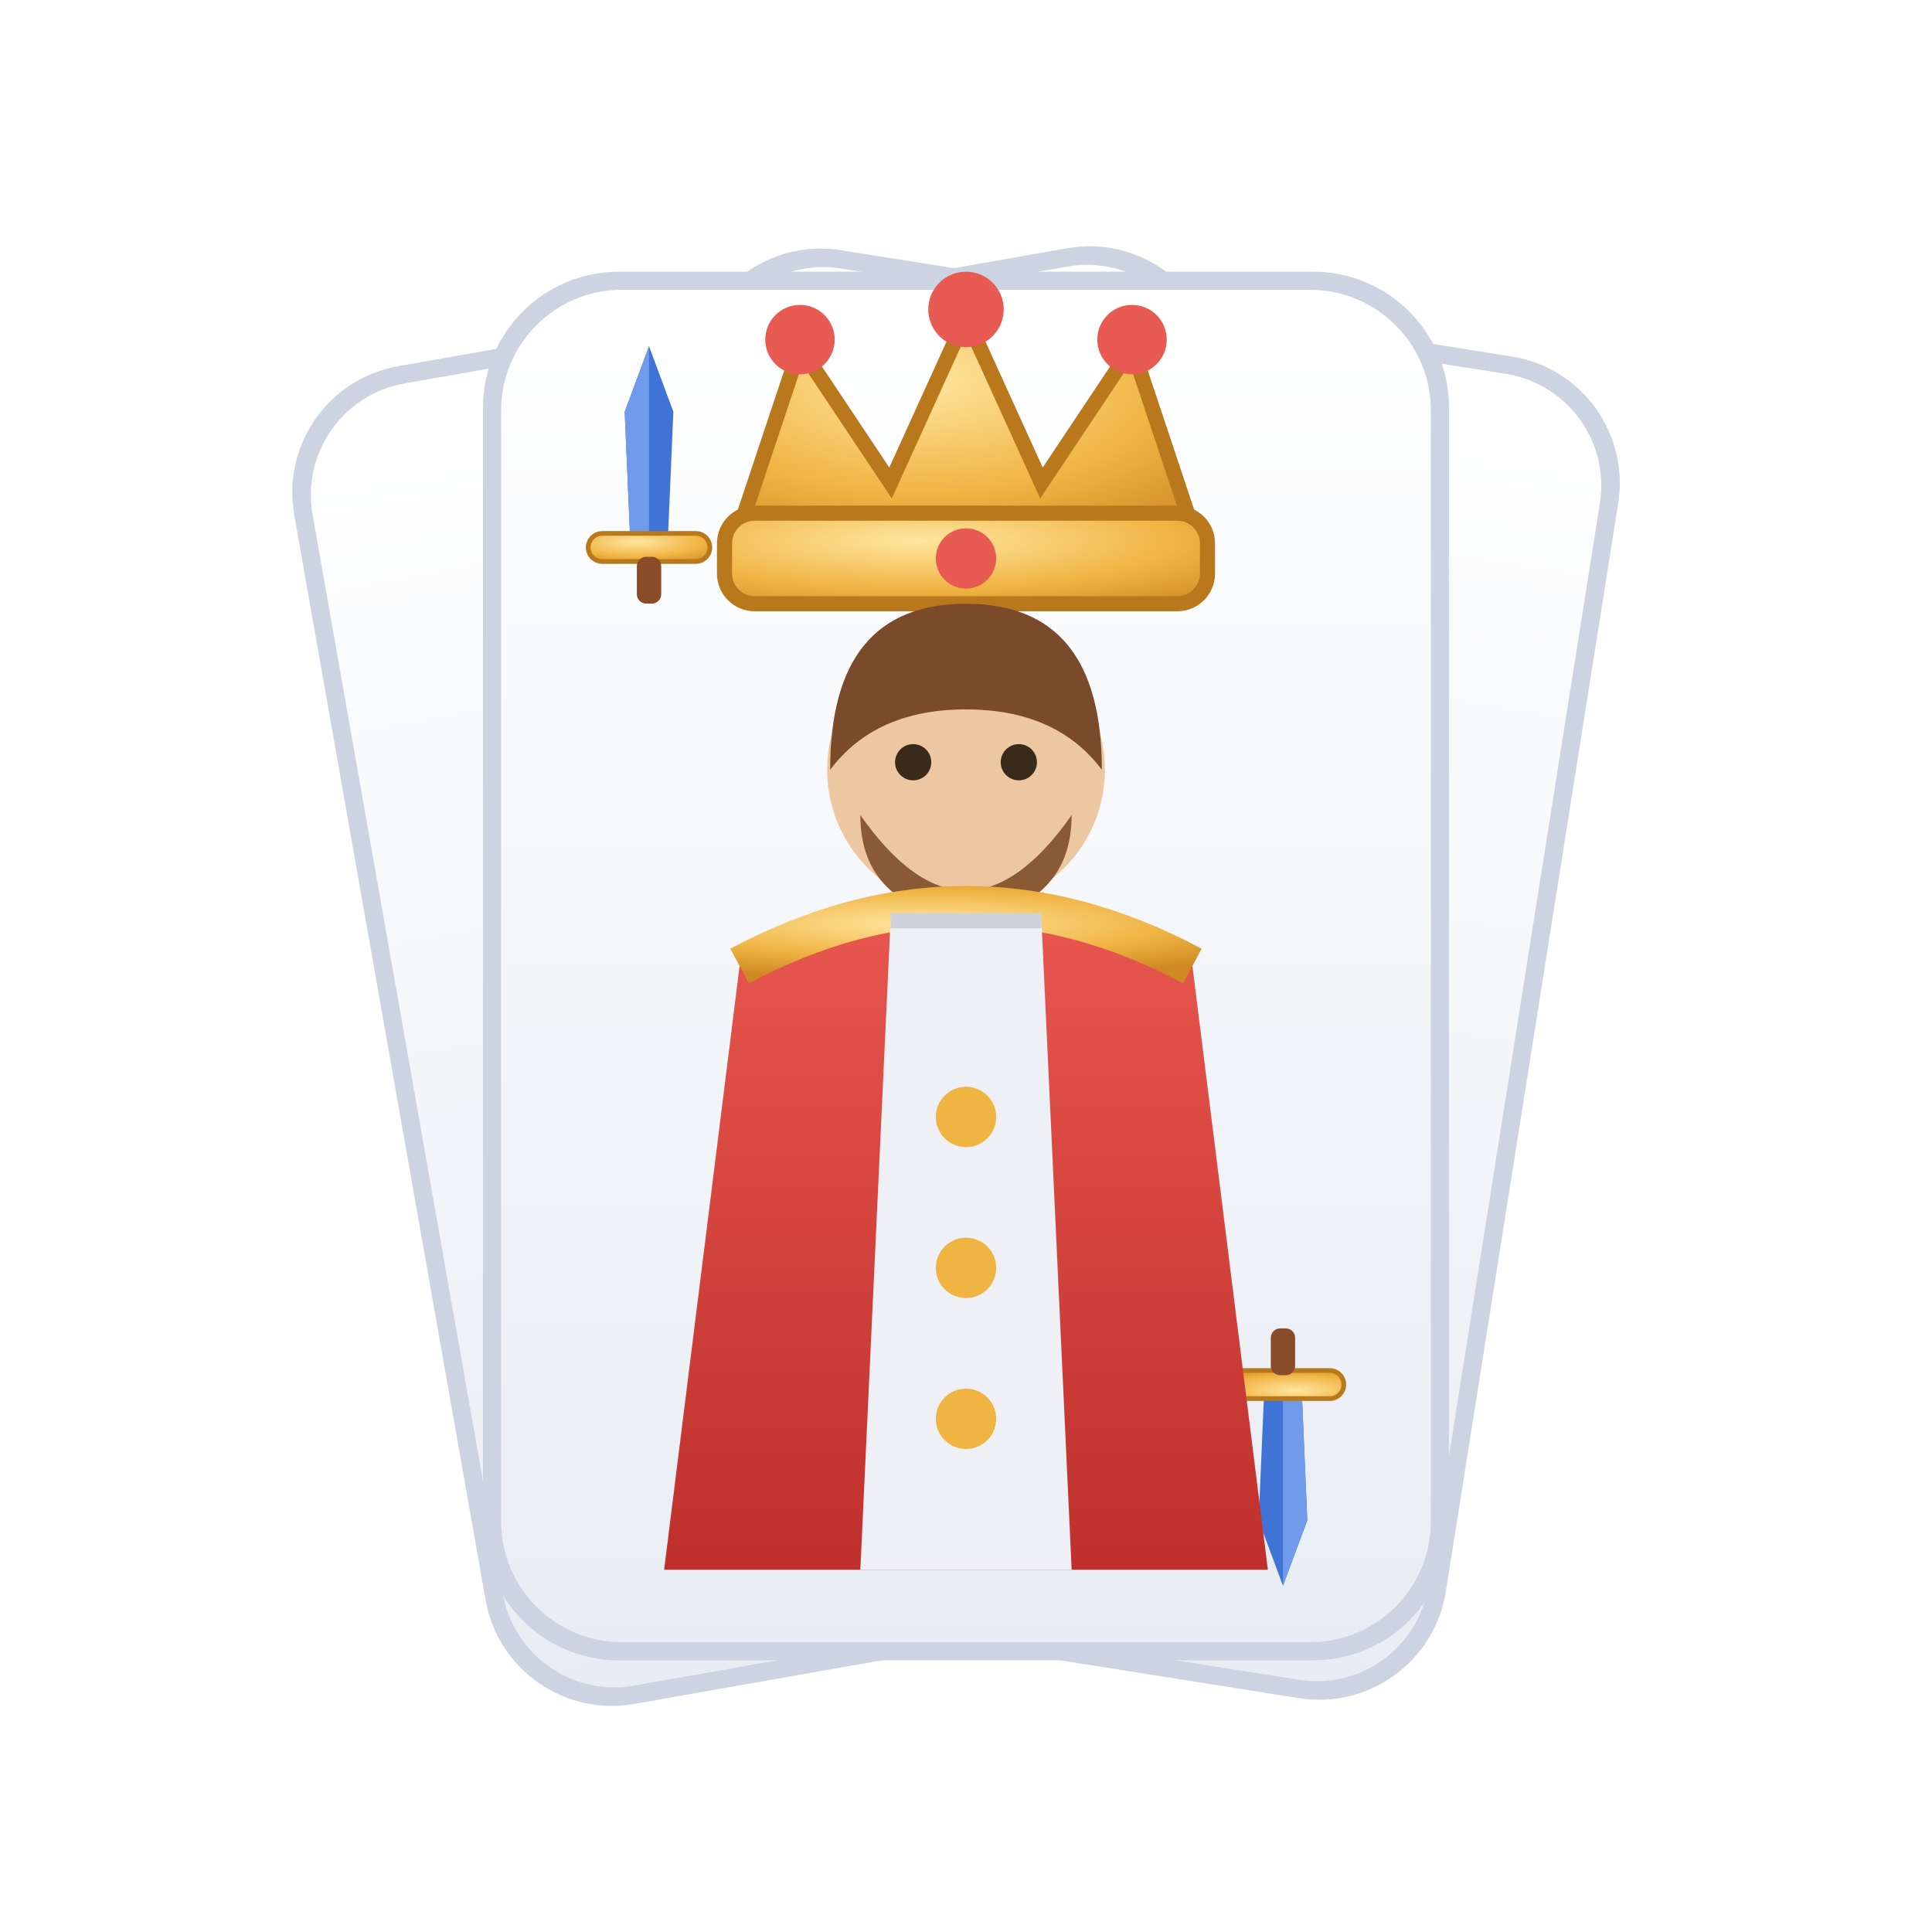
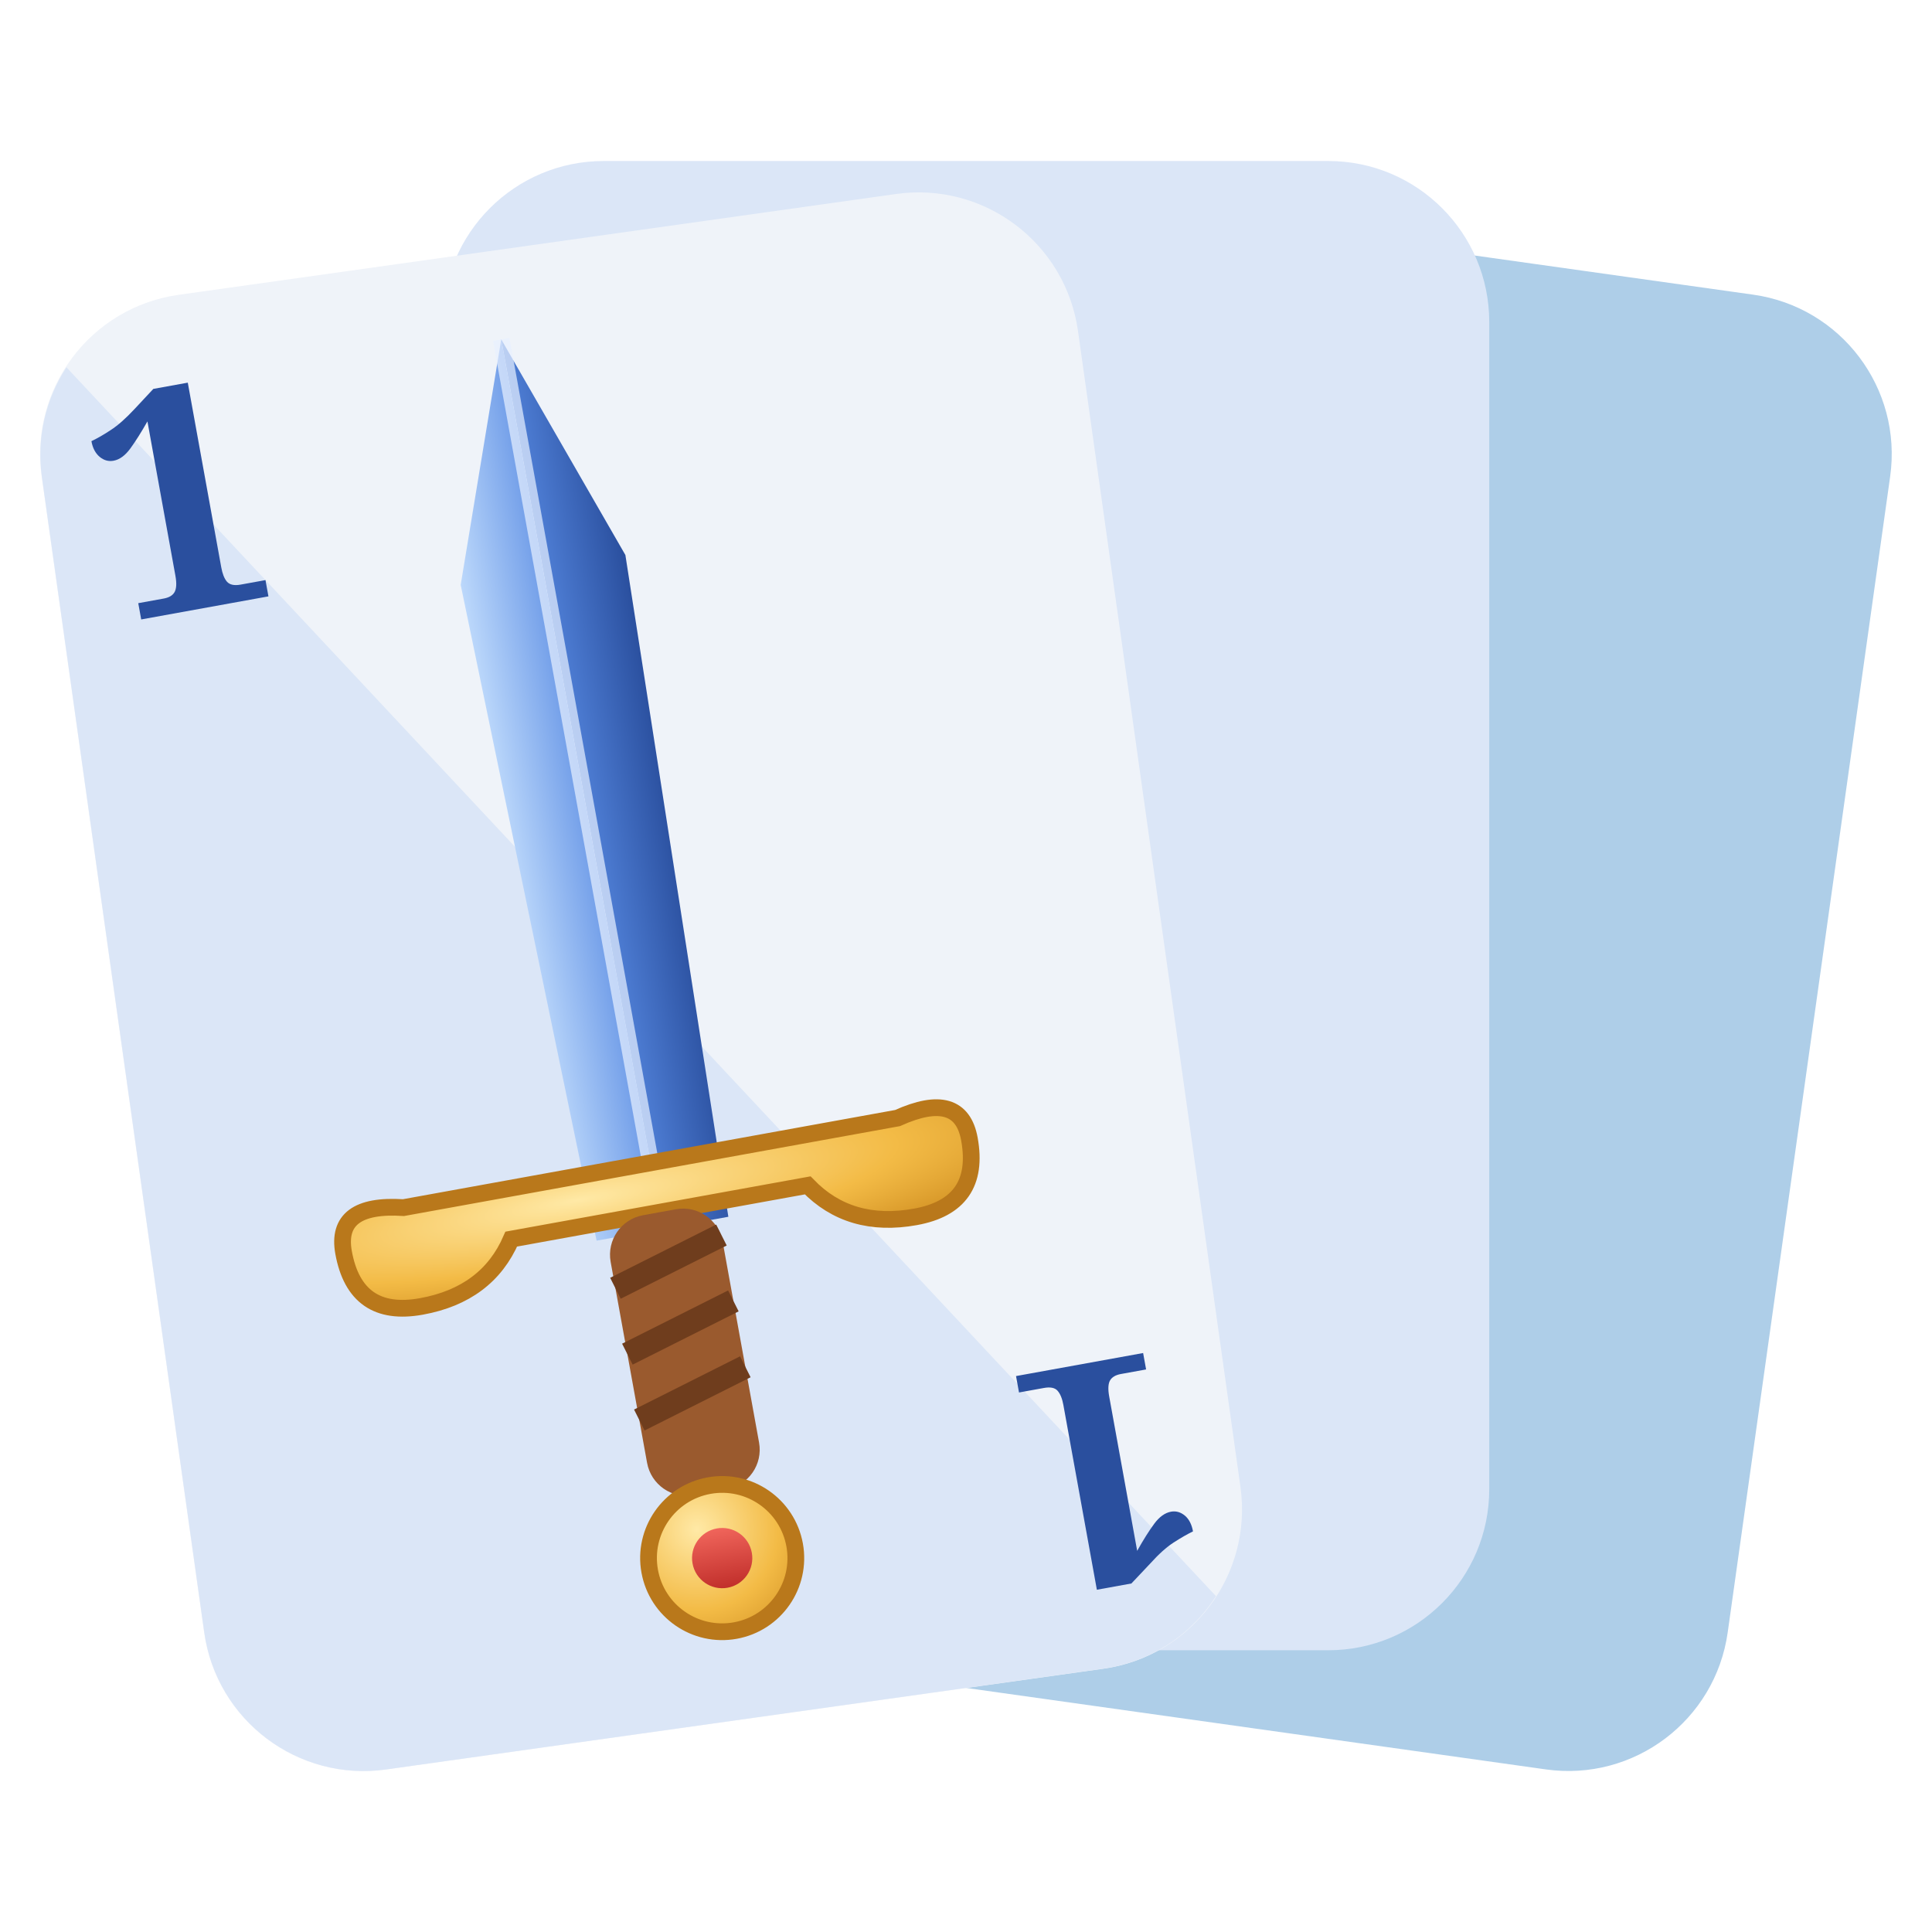
- <svg xmlns="http://www.w3.org/2000/svg" width="128" height="128" viewBox="0 0 128 128">
-   <defs>
-     <linearGradient id="face" x1="0" y1="0" x2="0" y2="1">
-       <stop offset="0" stop-color="#ffffff" />
-       <stop offset="1" stop-color="#e8edf4" />
+ <svg xmlns="http://www.w3.org/2000/svg" xmlns:xlink="http://www.w3.org/1999/xlink" viewBox="0 0 48 48" id="card-game" version="1.1" xml:space="preserve">
+   <defs id="defs9">
+     <linearGradient id="steelR" x1="0" y1="-11.563" x2="16.432" y2="-11.563" gradientTransform="scale(0.3042903,3.286335)" gradientUnits="userSpaceOnUse">
+       <stop offset="0" stop-color="#4f7fd6" id="stop5" />
+       <stop offset="1" stop-color="#2a4f9e" id="stop6" />
    </linearGradient>
-     <radialGradient id="gold" cx="0.4" cy="0.3" r="0.9">
-       <stop offset="0" stop-color="#ffe6a0" />
-       <stop offset="0.6" stop-color="#f0b443" />
-       <stop offset="1" stop-color="#cf8a23" />
+     <linearGradient id="steelL" x1="-16.432" y1="-11.563" x2="0" y2="-11.563" gradientTransform="scale(0.3042903,3.286335)" gradientUnits="userSpaceOnUse">
+       <stop offset="0" stop-color="#bcd8fb" id="stop3" />
+       <stop offset="1" stop-color="#6f9ce8" id="stop4" />
+     </linearGradient>
+     <radialGradient xlink:href="#gold" id="radialGradient24" cx="-2.019" cy="31.118" r="15.139" gradientTransform="scale(2.318529,0.4313079)" fx="-2.019" fy="31.118" gradientUnits="userSpaceOnUse" />
+     <radialGradient id="gold" cx="0.38" cy="0.3" r="0.9">
+       <stop offset="0" stop-color="#ffe9a6" id="stop7" />
+       <stop offset="0.55" stop-color="#f3bb46" id="stop8" />
+       <stop offset="1" stop-color="#cd8a1d" id="stop9" />
    </radialGradient>
-     <linearGradient id="robe" x1="0" y1="0" x2="0" y2="1">
-       <stop offset="0" stop-color="#e8584f" />
-       <stop offset="1" stop-color="#bf2f2b" />
+     <radialGradient xlink:href="#gold" id="radialGradient25" cx="-1.176" cy="34.04" r="8.82" fx="-1.176" fy="34.04" gradientUnits="userSpaceOnUse" />
+     <radialGradient id="radialGradient10" cx="0.38" cy="0.3" r="0.9">
+       <stop offset="0" stop-color="#ffe9a6" id="stop1" />
+       <stop offset="0.55" stop-color="#f3bb46" id="stop2" />
+       <stop offset="1" stop-color="#cd8a1d" id="stop10" />
+     </radialGradient>
+     <linearGradient id="red" x1="-1.8" y1="34.2" x2="-1.8" y2="37.8" gradientUnits="userSpaceOnUse">
+       <stop offset="0" stop-color="#f0655b" id="stop11" />
+       <stop offset="1" stop-color="#c12f2b" id="stop12" />
    </linearGradient>
-     <g id="espada">
-       <path d="M0 -13 L2.6 -6 L2 8 L-2 8 L-2.6 -6 Z" fill="#3f74d6" />
-       <path d="M0 -13 L0 8 L-2 8 L-2.6 -6 Z" fill="#6f9bea" />
-       <rect x="-6.5" y="7" width="13" height="3" rx="1.5" fill="url(#gold)" stroke="#b9781b" stroke-width="0.5" />
-       <rect x="-1.3" y="9.5" width="2.6" height="5" rx="1" fill="#8a4b28" />
+     <linearGradient id="steelL-7" x1="-16.432" y1="-11.563" x2="0" y2="-11.563" gradientTransform="scale(0.3042903,3.286335)" gradientUnits="userSpaceOnUse">
+       <stop offset="0" stop-color="#bcd8fb" id="stop1-0" />
+       <stop offset="1" stop-color="#6f9ce8" id="stop2-9" />
+     </linearGradient>
+     <linearGradient id="steelR-3" x1="0" y1="-11.563" x2="16.432" y2="-11.563" gradientTransform="scale(0.3042903,3.286335)" gradientUnits="userSpaceOnUse">
+       <stop offset="0" stop-color="#4f7fd6" id="stop3-6" />
+       <stop offset="1" stop-color="#2a4f9e" id="stop4-0" />
+     </linearGradient>
+     <radialGradient id="gold-6" cx="0.38" cy="0.3" r="0.9">
+       <stop offset="0" stop-color="#ffe9a6" id="stop5-2" />
+       <stop offset="0.55" stop-color="#f3bb46" id="stop6-6" />
+       <stop offset="1" stop-color="#cd8a1d" id="stop7-1" />
+     </radialGradient>
+     <linearGradient id="red-8" x1="0" y1="0" x2="0" y2="1">
+       <stop offset="0" stop-color="#f0655b" id="stop8-7" />
+       <stop offset="1" stop-color="#c12f2b" id="stop9-9" />
+     </linearGradient>
+     <linearGradient id="woodL" x1="2.335" y1="-12.845" x2="28.026" y2="-12.845" gradientTransform="scale(0.4281744,2.335497)" gradientUnits="userSpaceOnUse">
+       <stop offset="0" stop-color="#c98a52" id="stop10-2" />
+       <stop offset="1" stop-color="#9a5a2e" id="stop11-0" />
+     </linearGradient>
+     <linearGradient id="woodR" x1="0" y1="0" x2="1" y2="0">
+       <stop offset="0" stop-color="#9a5a2e" id="stop12-2" />
+       <stop offset="1" stop-color="#6f3d1d" id="stop13" />
+     </linearGradient>
+     <radialGradient id="gold-6-2" cx="0.38" cy="0.3" r="0.9">
+       <stop offset="0" stop-color="#ffe9a6" id="stop5-2-2" />
+       <stop offset="0.55" stop-color="#f3bb46" id="stop6-6-8" />
+       <stop offset="1" stop-color="#cd8a1d" id="stop7-1-9" />
+     </radialGradient>
+     <radialGradient id="radialGradient5" cx="0.38" cy="0.3" r="0.9">
+       <stop offset="0" stop-color="#ffe9a6" id="stop3-9" />
+       <stop offset="0.55" stop-color="#f3bb46" id="stop4-4" />
+       <stop offset="1" stop-color="#cd8a1d" id="stop5-7" />
+     </radialGradient>
+     <radialGradient id="radialGradient8" cx="0.38" cy="0.3" r="0.9">
+       <stop offset="0" stop-color="#ffe9a6" id="stop6-4" />
+       <stop offset="0.55" stop-color="#f3bb46" id="stop7-5" />
+       <stop offset="1" stop-color="#cd8a1d" id="stop8-0" />
+     </radialGradient>
+     <radialGradient id="gold-6-0" cx="0.38" cy="0.3" r="0.9">
+       <stop offset="0" stop-color="#ffe9a6" id="stop5-2-6" />
+       <stop offset="0.55" stop-color="#f3bb46" id="stop6-6-1" />
+       <stop offset="1" stop-color="#cd8a1d" id="stop7-1-5" />
+     </radialGradient>
+     <radialGradient id="radialGradient3" cx="0.38" cy="0.3" r="0.9">
+       <stop offset="0" stop-color="#ffe9a6" id="stop1-5" />
+       <stop offset="0.55" stop-color="#f3bb46" id="stop2-4" />
+       <stop offset="1" stop-color="#cd8a1d" id="stop3-7" />
+     </radialGradient>
+     <radialGradient id="gold-6-0-5" cx="0.38" cy="0.3" r="0.9">
+       <stop offset="0" stop-color="#ffe9a6" id="stop5-2-6-6" />
+       <stop offset="0.55" stop-color="#f3bb46" id="stop6-6-1-9" />
+       <stop offset="1" stop-color="#cd8a1d" id="stop7-1-5-3" />
+     </radialGradient>
+     <radialGradient id="radialGradient3-7" cx="0.38" cy="0.3" r="0.9">
+       <stop offset="0" stop-color="#ffe9a6" id="stop1-4" />
+       <stop offset="0.55" stop-color="#f3bb46" id="stop2-5" />
+       <stop offset="1" stop-color="#cd8a1d" id="stop3-2" />
+     </radialGradient>
+     <radialGradient id="gold-6-0-5-4" cx="0.38" cy="0.3" r="0.9">
+       <stop offset="0" stop-color="#ffe9a6" id="stop5-2-6-6-7" />
+       <stop offset="0.55" stop-color="#f3bb46" id="stop6-6-1-9-4" />
+       <stop offset="1" stop-color="#cd8a1d" id="stop7-1-5-3-4" />
+     </radialGradient>
+     <radialGradient id="radialGradient3-3" cx="0.38" cy="0.3" r="0.9">
+       <stop offset="0" stop-color="#ffe9a6" id="stop1-07" />
+       <stop offset="0.55" stop-color="#f3bb46" id="stop2-8" />
+       <stop offset="1" stop-color="#cd8a1d" id="stop3-68" />
+     </radialGradient>
+   </defs>
+   <rect width="37" height="26" x="13.569" y="11.388" fill="#aecee8" rx="4" transform="rotate(-82 32.069 24.388)" id="rect1" />
+   <rect width="26" height="37" x="11" y="4" fill="#dbe6f7" rx="4" id="rect2" />
+   <rect width="26" height="37" x="2.931" y="5.888" fill="#eff3f9" rx="4" transform="rotate(-8 15.956 24.417)" id="rect3" />
+   <path fill="#dbe6f7" d="M1.651,9.126a3.967,3.967,0,0,0-.612,2.712L5.075,40.556a4,4,0,0,0,4.518,3.405l17.825-2.506a3.97,3.97,0,0,0,2.792-1.8Z" id="path3" />
+   <g id="g9" transform="matrix(0.3360636,-0.06092368,0.06092368,0.3360636,10.63131,29.75363)">
+     <text x="-8.859" y="-45.103" font-family="serif" font-weight="bold" font-size="22.767px" fill="#2a4f9e" text-anchor="middle" id="text17" style="stroke-width:1.339">1</text>
+     <g transform="matrix(-1.339232,0,0,-1.339232,101.2798,73.97575)" id="g18">
+       <text x="42" y="40" font-family="serif" font-weight="bold" font-size="17px" fill="#2a4f9e" text-anchor="middle" id="text18">1</text>
    </g>
-   </defs>
-   <g transform="rotate(-10 64 108)">
-     <rect x="33" y="19" width="62" height="90" rx="8.5" fill="#cdd4e1" />
-     <rect x="34.2" y="20.2" width="59.6" height="87.6" rx="7.5" fill="url(#face)" />
-   </g>
-   <g transform="rotate(9 64 108)">
-     <rect x="33" y="19" width="62" height="90" rx="8.5" fill="#cdd4e1" />
-     <rect x="34.2" y="20.2" width="59.6" height="87.6" rx="7.5" fill="url(#face)" />
-   </g>
-   <g>
-     <rect x="32" y="18" width="64" height="92" rx="9" fill="#cdd4e1" />
-     <rect x="33.2" y="19.2" width="61.6" height="89.6" rx="8" fill="url(#face)" />
-     <g transform="translate(43 31) scale(0.62)">
-       <use href="#espada" />
+     <g transform="matrix(1.217542,0,0,1.217542,16.38471,-14.20908)" id="g23">
+       <path d="M 0,-38 5,-24 4,16 H 0 Z" fill="url(#steelR)" id="path18" style="fill:url(#steelR)" />
+       <path d="m 0,-38 -5,14 1,40 h 4 z" fill="url(#steelL)" id="path19" style="fill:url(#steelL)" />
+       <path d="M 0,-38 V 16" stroke="#e8f1ff" stroke-width="1" opacity="0.7" id="path20" />
+       <path d="m -15,18 q -4,0 -4,-4 0,-3 4,-2 h 30 q 4,-1 4,2 0,4 -4,4 -4,0 -6,-3 H -9 q -2,3 -6,3 z" fill="url(#gold)" stroke="#b9781b" stroke-width="1" id="path21" style="fill:url(#radialGradient24)" />
+       <rect x="-3.4" y="15" width="6.8" height="17" rx="2.4" fill="#9a5a2e" id="rect21" />
+       <path d="m -3.4,19 6.8,-2 m -6.8,6 6.8,-2 m -6.8,6 6.8,-2" stroke="#6f3d1d" stroke-width="1.4" id="path22" />
+       <circle cx="0" cy="36" r="4.4" fill="url(#gold)" stroke="#b9781b" stroke-width="1" id="circle22" style="fill:url(#radialGradient25)" />
+       <circle cx="0" cy="36" r="1.8" fill="url(#red)" id="circle23" style="fill:url(#red)" />
    </g>
-     <g transform="translate(85 97) rotate(180) scale(0.62)">
-       <use href="#espada" />
-     </g>
-     <path d="M49 35 L53 23 L59 32 L64 21 L69 32 L75 23 L79 35 Z" fill="url(#gold)" stroke="#b9781b" stroke-width="1" />
-     <circle cx="53" cy="22.5" r="2.3" fill="#e85b52" />
-     <circle cx="64" cy="20.5" r="2.5" fill="#e85b52" />
-     <circle cx="75" cy="22.5" r="2.3" fill="#e85b52" />
-     <rect x="48" y="34" width="32" height="6" rx="2" fill="url(#gold)" stroke="#b9781b" stroke-width="1" />
-     <circle cx="64" cy="37" r="2" fill="#e85b52" />
-     <circle cx="64" cy="51" r="9.2" fill="#edc7a1" />
-     <path d="M55 51 Q55 40 64 40 Q73 40 73 51 Q70 47 64 47 Q58 47 55 51 Z" fill="#7a4a2b" />
-     <path d="M57 54 Q64 64 71 54 Q71 60 64 61 Q57 60 57 54 Z" fill="#8a5a34" />
-     <circle cx="60.5" cy="50.5" r="1.2" fill="#3a2a1a" />
-     <circle cx="67.5" cy="50.5" r="1.2" fill="#3a2a1a" />
-     <path d="M49 64 Q64 56 79 64 L84 104 L44 104 Z" fill="url(#robe)" />
-     <path d="M49 64 Q64 56 79 64" stroke="url(#gold)" stroke-width="2.6" fill="none" />
-     <path d="M59 61 H69 L71 104 H57 Z" fill="#eef0f6" />
-     <path d="M59 61 H69" stroke="#cdd2dd" stroke-width="1" fill="none" />
-     <circle cx="64" cy="74" r="2" fill="#f0b443" />
-     <circle cx="64" cy="84" r="2" fill="#f0b443" />
-     <circle cx="64" cy="94" r="2" fill="#f0b443" />
  </g>
</svg>
